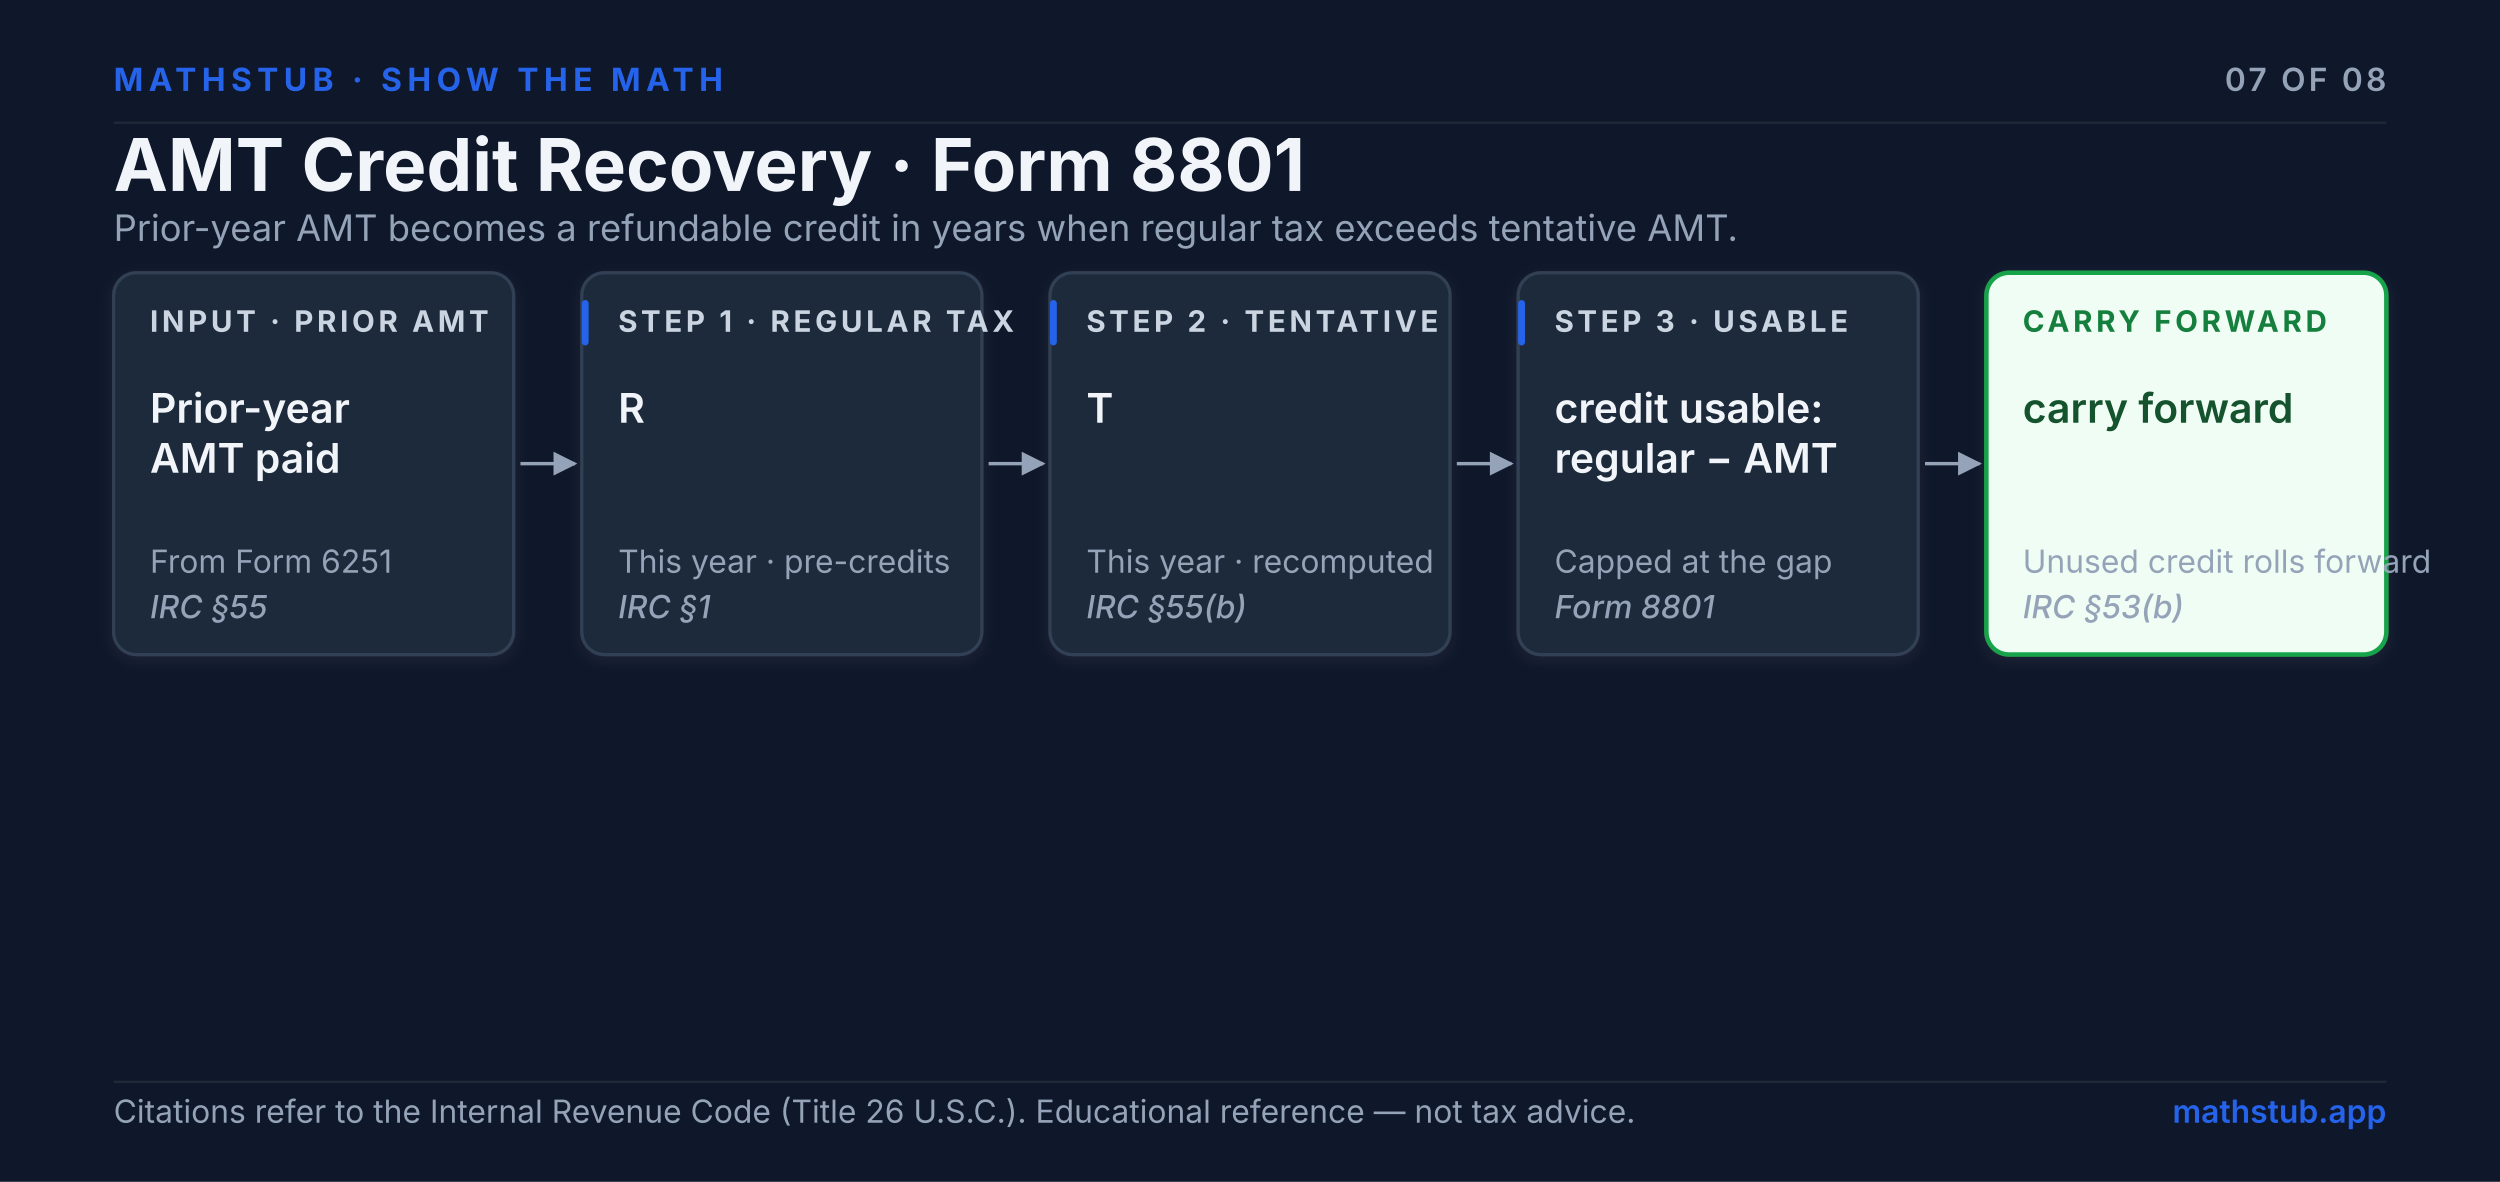
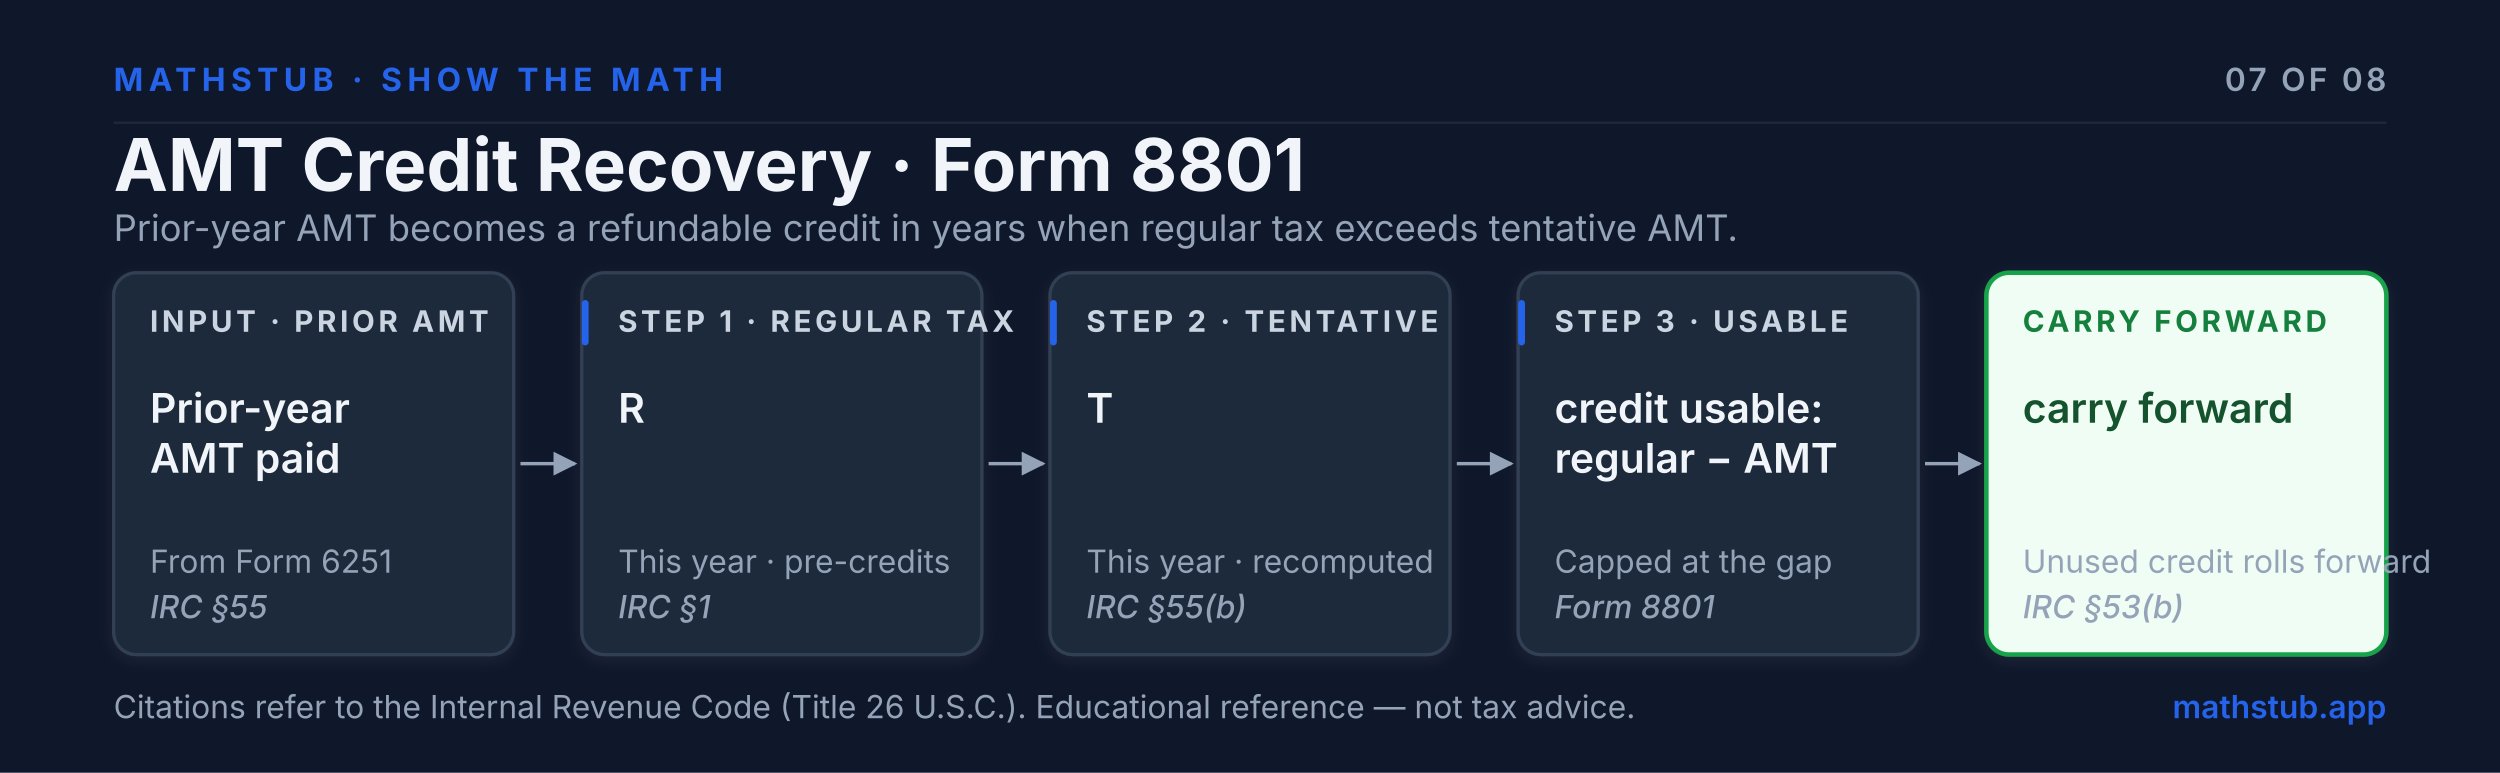
- <svg xmlns="http://www.w3.org/2000/svg" viewBox="0 0 1100 520" width="1100" height="520" font-family="Inter, system-ui, -apple-system, 'Segoe UI', sans-serif">
+ <svg xmlns="http://www.w3.org/2000/svg" viewBox="0 0 1100 340" width="1100" height="340" font-family="Inter, system-ui, -apple-system, 'Segoe UI', sans-serif">
  <defs>
    <marker id="arrow" viewBox="0 0 10 10" refX="9" refY="5" markerWidth="7" markerHeight="7" orient="auto-start-reverse">
      <path d="M0,0 L10,5 L0,10 z" fill="#94a3b8" />
    </marker>
    <filter id="boxShadow" x="-5%" y="-5%" width="110%" height="115%">
      <feDropShadow dx="0" dy="2" stdDeviation="3" flood-color="#f1f5f9" flood-opacity="0.06" />
    </filter>
  </defs>
-   <rect width="1100" height="520" fill="#0f172a" />
+   <rect width="1100" height="340" fill="#0f172a" />
  <text x="50" y="40" font-size="14" font-weight="700" fill="#2563eb" letter-spacing="2.4">MATHSTUB · SHOW THE MATH</text>
  <text x="1050" y="40" font-size="14" font-weight="600" fill="#94a3b8" text-anchor="end" letter-spacing="1.4">07 OF 08</text>
  <line x1="50" y1="54" x2="1050" y2="54" stroke="#1f2937" stroke-width="1" />
  <text x="50" y="84" font-size="32" font-weight="700" fill="#f1f5f9">AMT Credit Recovery · Form 8801</text>
  <text x="50" y="106" font-size="16" font-weight="400" fill="#94a3b8">Prior-year AMT becomes a refundable credit in years when regular tax exceeds tentative AMT.</text>
  <rect x="50" y="120" width="176" height="168" rx="10" fill="#1e293b" stroke="#334155" stroke-width="1.4" filter="url(#boxShadow)" />
  <text x="66" y="146" font-size="13" font-weight="700" fill="#cbd5e1" letter-spacing="1.6">INPUT · PRIOR AMT</text>
  <text x="66" y="186" font-size="18" font-weight="600" fill="#f1f5f9">Prior-year</text>
  <text x="66" y="208" font-size="18" font-weight="600" fill="#f1f5f9">AMT paid</text>
  <text x="66" y="252" font-size="14" font-weight="400" fill="#94a3b8">From Form 6251</text>
  <text x="66" y="272" font-size="14" font-style="italic" font-weight="500" fill="#94a3b8">IRC §55</text>
  <line x1="229" y1="204" x2="253" y2="204" stroke="#94a3b8" stroke-width="1.5" marker-end="url(#arrow)" />
  <rect x="256" y="120" width="176" height="168" rx="10" fill="#1e293b" stroke="#334155" stroke-width="1.4" filter="url(#boxShadow)" />
  <rect x="256" y="132" width="3" height="20" rx="1.5" fill="#2563eb" />
  <text x="272" y="146" font-size="13" font-weight="700" fill="#cbd5e1" letter-spacing="1.6">STEP 1 · REGULAR TAX</text>
  <text x="272" y="186" font-size="18" font-weight="600" fill="#f1f5f9">R</text>
  <text x="272" y="252" font-size="14" font-weight="400" fill="#94a3b8">This year · pre-credits</text>
  <text x="272" y="272" font-size="14" font-style="italic" font-weight="500" fill="#94a3b8">IRC §1</text>
  <line x1="435" y1="204" x2="459" y2="204" stroke="#94a3b8" stroke-width="1.5" marker-end="url(#arrow)" />
  <rect x="462" y="120" width="176" height="168" rx="10" fill="#1e293b" stroke="#334155" stroke-width="1.4" filter="url(#boxShadow)" />
  <rect x="462" y="132" width="3" height="20" rx="1.5" fill="#2563eb" />
  <text x="478" y="146" font-size="13" font-weight="700" fill="#cbd5e1" letter-spacing="1.6">STEP 2 · TENTATIVE</text>
  <text x="478" y="186" font-size="18" font-weight="600" fill="#f1f5f9">T</text>
  <text x="478" y="252" font-size="14" font-weight="400" fill="#94a3b8">This year · recomputed</text>
  <text x="478" y="272" font-size="14" font-style="italic" font-weight="500" fill="#94a3b8">IRC §55(b)</text>
  <line x1="641" y1="204" x2="665" y2="204" stroke="#94a3b8" stroke-width="1.5" marker-end="url(#arrow)" />
  <rect x="668" y="120" width="176" height="168" rx="10" fill="#1e293b" stroke="#334155" stroke-width="1.4" filter="url(#boxShadow)" />
  <rect x="668" y="132" width="3" height="20" rx="1.5" fill="#2563eb" />
  <text x="684" y="146" font-size="13" font-weight="700" fill="#cbd5e1" letter-spacing="1.6">STEP 3 · USABLE</text>
  <text x="684" y="186" font-size="18" font-weight="600" fill="#f1f5f9">credit usable:</text>
  <text x="684" y="208" font-size="18" font-weight="600" fill="#f1f5f9">regular − AMT</text>
  <text x="684" y="252" font-size="14" font-weight="400" fill="#94a3b8">Capped at the gap</text>
  <text x="684" y="272" font-size="14" font-style="italic" font-weight="500" fill="#94a3b8">Form 8801</text>
  <line x1="847" y1="204" x2="871" y2="204" stroke="#94a3b8" stroke-width="1.5" marker-end="url(#arrow)" />
  <rect x="874" y="120" width="176" height="168" rx="10" fill="#f0fdf4" stroke="#16a34a" stroke-width="2" filter="url(#boxShadow)" />
  <text x="890" y="146" font-size="13" font-weight="700" fill="#15803d" letter-spacing="1.6">CARRY FORWARD</text>
  <text x="890" y="186" font-size="18" font-weight="600" fill="#14532d">carry forward</text>
  <text x="890" y="252" font-size="14" font-weight="400" fill="#94a3b8">Unused credit rolls forward</text>
  <text x="890" y="272" font-size="14" font-style="italic" font-weight="500" fill="#94a3b8">IRC §53(b)</text>
  <line x1="50" y1="476" x2="1050" y2="476" stroke="#1f2937" stroke-width="1" />
-   <text x="50" y="494" font-size="14" fill="#94a3b8">Citations refer to the Internal Revenue Code (Title 26 U.S.C.). Educational reference — not tax advice.</text>
-   <text x="1050" y="494" font-size="14" font-weight="600" fill="#2563eb" text-anchor="end">mathstub.app</text>
+   <text x="50" y="316" font-size="14" fill="#94a3b8">Citations refer to the Internal Revenue Code (Title 26 U.S.C.). Educational reference — not tax advice.</text>
+   <text x="1050" y="316" font-size="14" font-weight="600" fill="#2563eb" text-anchor="end">mathstub.app</text>
</svg>
